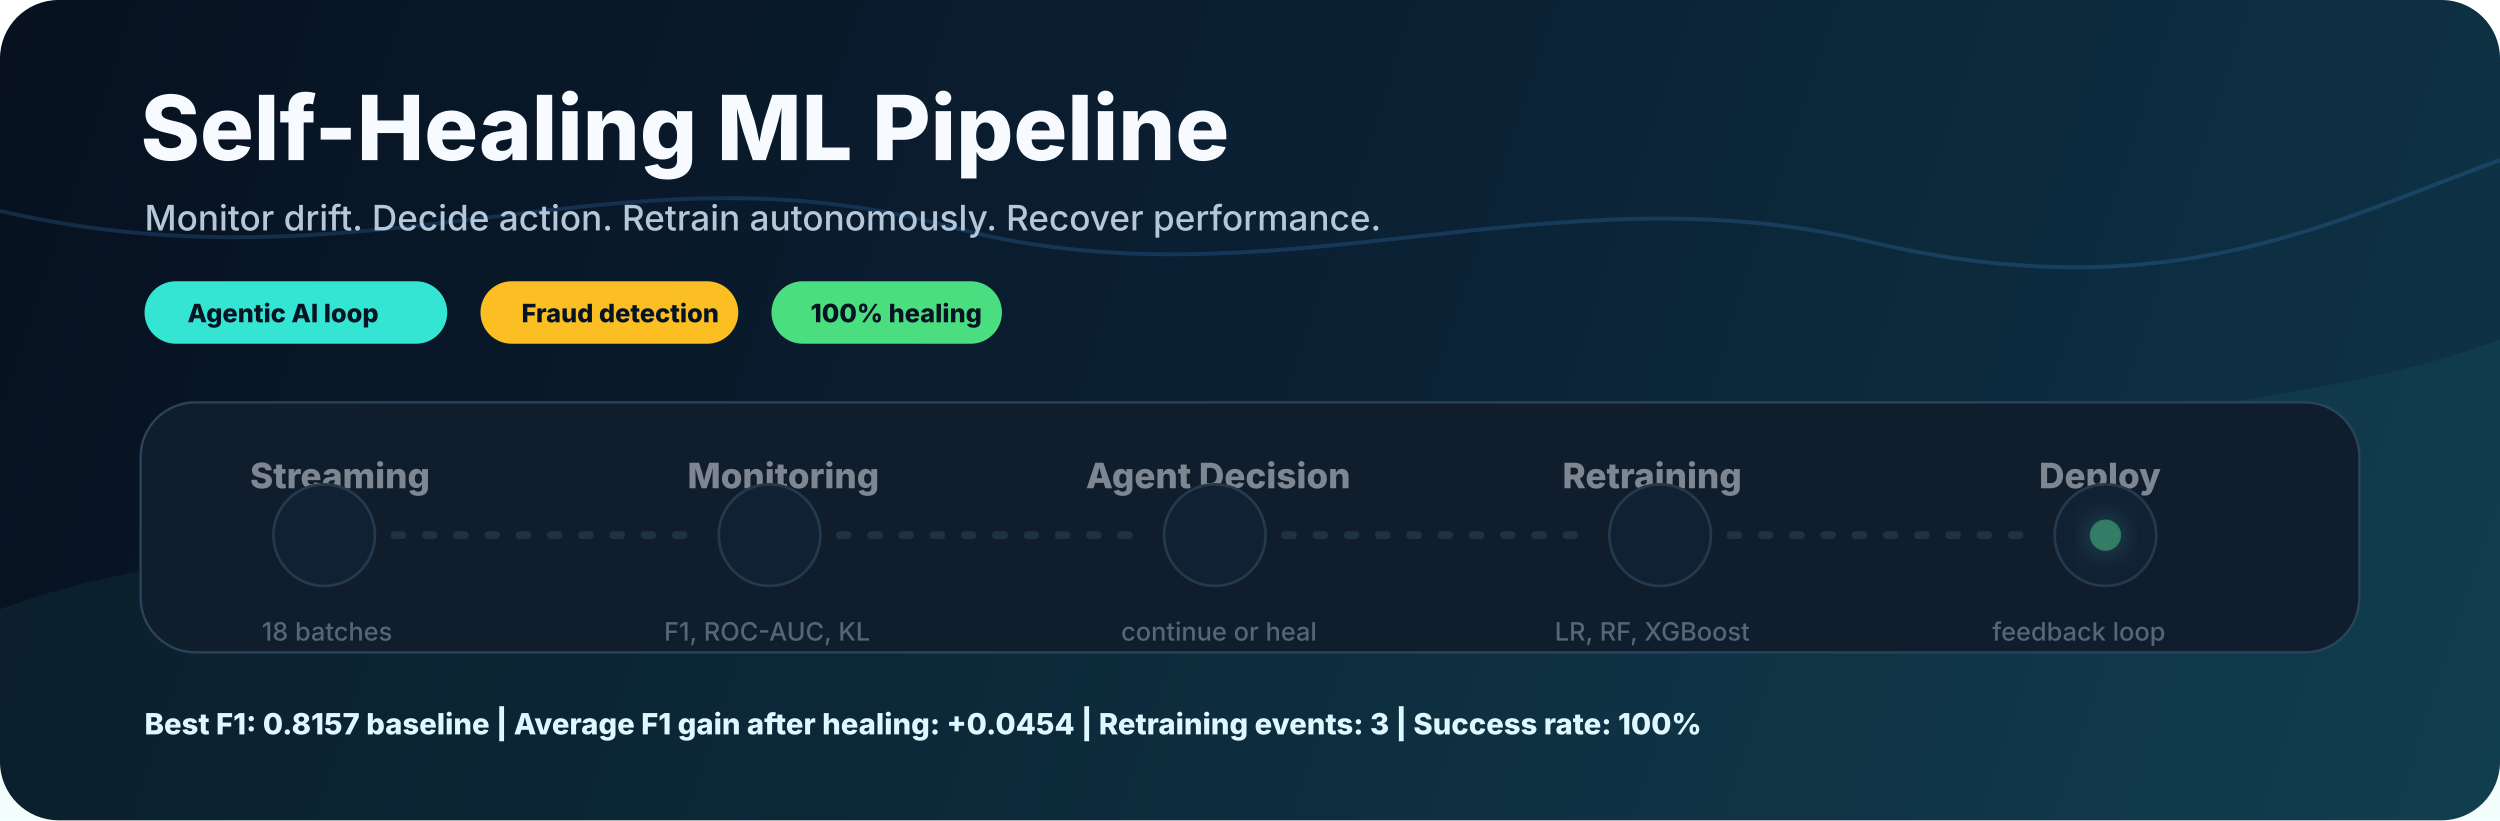
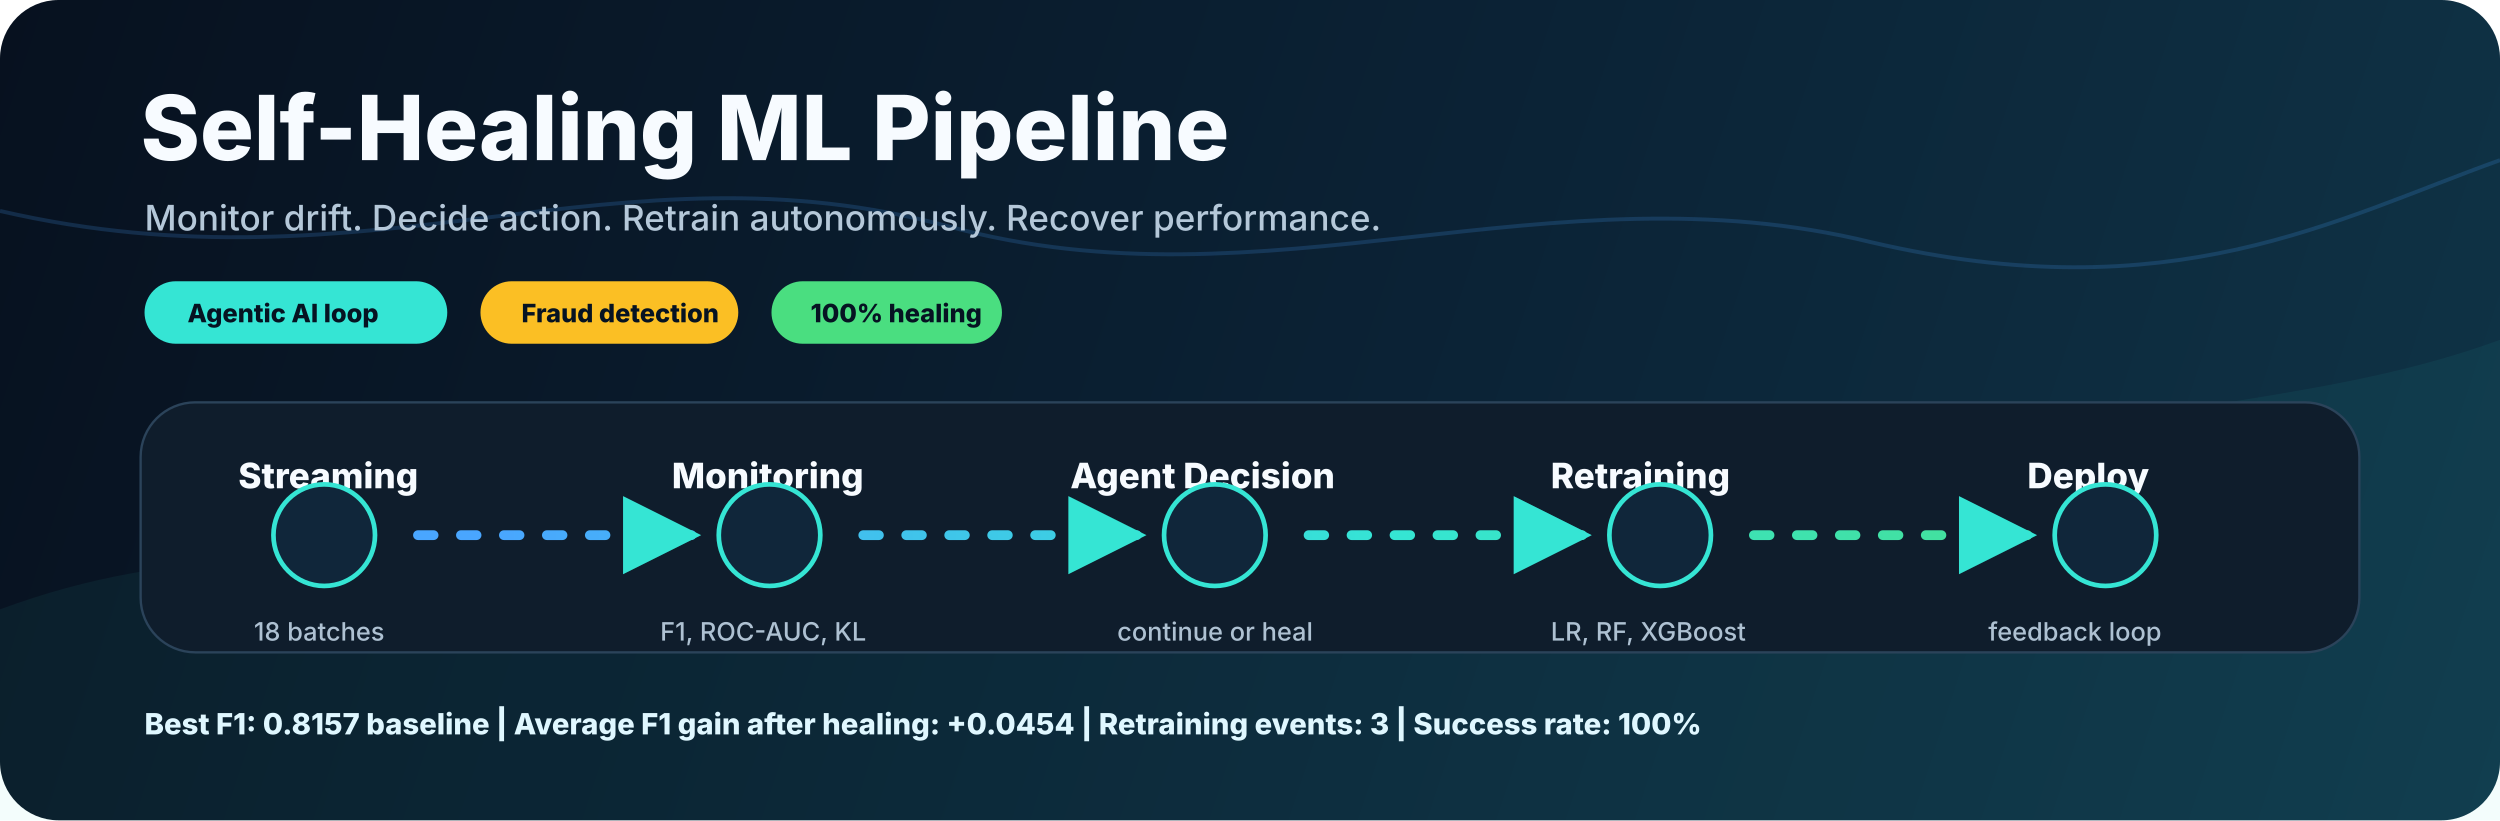
<svg xmlns="http://www.w3.org/2000/svg" width="1280" height="420" viewBox="0 0 1280 420" fill="none" role="img" aria-labelledby="title desc">
  <style>
    .title { font: 800 46px Inter, Segoe UI, Arial, sans-serif; fill: #f7fbff; letter-spacing: 0; }
    .subtitle { font: 500 18px Inter, Segoe UI, Arial, sans-serif; fill: #b5c8d9; letter-spacing: 0; }
    .stage { font: 800 18px Inter, Segoe UI, Arial, sans-serif; fill: #f7fbff; letter-spacing: 0; }
-     .stage-sub { font: 500 13px Inter, Segoe UI, Arial, sans-serif; fill: #9fb5c8; letter-spacing: 0; }
+     .stage-sub { font: 500 13px Inter, Segoe UI, Arial, sans-serif; fill: #aec1d2; letter-spacing: 0; }
    .chip { font: 800 13px Inter, Segoe UI, Arial, sans-serif; fill: #061322; letter-spacing: 0; }
    .metric { font: 800 15px Inter, Segoe UI, Arial, sans-serif; fill: #dff7ff; letter-spacing: 0; }
    .panel { fill: #0f1d2c; stroke: #2b435a; stroke-width: 1.2; }
-     .node { fill: #10263a; stroke: #3c5870; stroke-width: 1.4; }
-     .stage-group { opacity: .48; animation: stage-focus 10s ease-in-out infinite; transform-origin: center; }
-     .step-1 { animation-delay: 0s; }
-     .step-2 { animation-delay: 2s; }
-     .step-3 { animation-delay: 4s; }
-     .step-4 { animation-delay: 6s; }
-     .step-5 { animation-delay: 8s; }
-     .stage-group .node { animation: node-focus 10s ease-in-out infinite; }
-     .step-1 .node { animation-delay: 0s; }
-     .step-2 .node { animation-delay: 2s; }
-     .step-3 .node { animation-delay: 4s; }
-     .step-4 .node { animation-delay: 6s; }
-     .step-5 .node { animation-delay: 8s; }
-     .connector-track {
-       stroke: #263d52;
-       stroke-width: 4;
-       stroke-linecap: round;
-       stroke-dasharray: 4 12;
-       opacity: .65;
-     }
+     .node { fill: #10263a; stroke: #35e5d4; stroke-width: 2.4; }
    .connector {
      stroke: url(#flow);
      stroke-width: 5;
      stroke-linecap: round;
-       stroke-dasharray: 6 13;
-       stroke-dashoffset: 160;
+       stroke-dasharray: 8 14;
      marker-end: url(#arrow);
-       opacity: 0;
-       animation: segment-flow 10s ease-in-out infinite;
-     }
-     .seg-1 { animation-delay: 0s; }
-     .seg-2 { animation-delay: 2s; }
-     .seg-3 { animation-delay: 4s; }
-     .seg-4 { animation-delay: 6s; }
-     .spark { animation: spark 10s ease-in-out infinite; transform-origin: center; }
-     @keyframes segment-flow {
-       0% { opacity: 1; stroke-dashoffset: 48; }
-       16% { opacity: 1; stroke-dashoffset: -48; }
-       22% { opacity: 0; stroke-dashoffset: -36; }
-       24%, 100% { opacity: 0; stroke-dashoffset: 48; }
-     }
-     @keyframes stage-focus {
-       0%, 100% { opacity: .48; transform: translateY(0); }
-       4%, 16% { opacity: 1; transform: translateY(-3px); }
-       24% { opacity: .48; transform: translateY(0); }
-     }
-     @keyframes node-focus {
-       0%, 100% { fill: #10263a; stroke: #3c5870; stroke-width: 1.4; }
-       4%, 16% { fill: #123b38; stroke: #35e5d4; stroke-width: 3; }
-       24% { fill: #10263a; stroke: #3c5870; stroke-width: 1.4; }
-     }
-     @keyframes spark {
-       0%, 76%, 100% { transform: scale(.72); opacity: .2; }
-       84%, 96% { transform: scale(1.18); opacity: 1; }
-     }
-     @media (prefers-reduced-motion: reduce) {
-       .connector, .stage-group, .stage-group .node, .spark { animation: none; }
-       .connector { opacity: 1; stroke-dashoffset: 0; }
-       .stage-group { opacity: 1; }
    }
  </style>
  <defs>
    <linearGradient id="bg" x1="0" y1="0" x2="1280" y2="420" gradientUnits="userSpaceOnUse">
      <stop stop-color="#07111f" />
      <stop offset=".55" stop-color="#0b2235" />
      <stop offset="1" stop-color="#0f3447" />
    </linearGradient>
-     <linearGradient id="flow" x1="168" y1="0" x2="1112" y2="0" gradientUnits="userSpaceOnUse">
+     <linearGradient id="flow" x1="180" y1="0" x2="1100" y2="0" gradientUnits="userSpaceOnUse">
      <stop stop-color="#49a6ff" />
      <stop offset=".5" stop-color="#35e5d4" />
      <stop offset="1" stop-color="#4ade80" />
    </linearGradient>
-     <filter id="glow" x="-50%" y="-50%" width="200%" height="200%">
-       <feGaussianBlur stdDeviation="7" result="blur" />
-       <feColorMatrix in="blur" type="matrix" values="0 0 0 0 0.2 0 0 0 0 0.85 0 0 0 0 0.95 0 0 0 0.55 0" />
-       <feBlend in="SourceGraphic" mode="screen" />
-     </filter>
    <marker id="arrow" markerWidth="12" markerHeight="12" refX="9" refY="6" orient="auto" markerUnits="strokeWidth">
      <path d="M2 2 L10 6 L2 10 Z" fill="#35e5d4" />
    </marker>
  </defs>
  <rect width="1280" height="420" rx="30" fill="url(#bg)" />
  <path d="M0 312 C184 244 304 344 472 286 C638 230 792 312 962 248 C1080 204 1182 210 1280 174 L1280 420 L0 420 Z" fill="#35e5d4" opacity=".06" />
  <path d="M0 108 C190 152 316 70 486 116 C648 160 794 84 958 124 C1112 160 1196 112 1280 82" stroke="#49a6ff" stroke-opacity=".18" stroke-width="2" />
  <text x="72" y="82" class="title">Self-Healing ML Pipeline</text>
  <text x="74" y="118" class="subtitle">Monitor drift. Decide action. Retrain autonomously. Recover performance.</text>
  <rect x="74" y="144" width="155" height="32" rx="16" fill="#35e5d4" />
  <text x="96" y="165" class="chip">Agentic AI loop</text>
  <rect x="246" y="144" width="132" height="32" rx="16" fill="#fbbf24" />
  <text x="267" y="165" class="chip">Fraud detection</text>
  <rect x="395" y="144" width="118" height="32" rx="16" fill="#4ade80" />
  <text x="415" y="165" class="chip">100% healing</text>
  <g transform="translate(72 206)">
    <rect width="1136" height="128" rx="28" class="panel" />
-     <path class="connector-track" d="M130 68 H286" />
-     <path class="connector-track" d="M358 68 H514" />
-     <path class="connector-track" d="M586 68 H742" />
-     <path class="connector-track" d="M814 68 H970" />
-     <path class="connector seg-1" d="M130 68 H286" />
-     <path class="connector seg-2" d="M358 68 H514" />
-     <path class="connector seg-3" d="M586 68 H742" />
-     <path class="connector seg-4" d="M814 68 H970" />
-     <g class="stage-group step-1" transform="translate(58 24)">
-       <text x="-2" y="20" class="stage">Streaming</text>
-       <circle class="node pulse" cx="36" cy="44" r="26" />
-       <text x="4" y="98" class="stage-sub">18 batches</text>
+     <path class="connector" d="M142 68 H282" />
+     <path class="connector" d="M370 68 H510" />
+     <path class="connector" d="M598 68 H738" />
+     <path class="connector" d="M826 68 H966" />
+     <g transform="translate(58 24)">
+       <text x="-8" y="20" class="stage">Streaming</text>
+       <circle class="node" cx="36" cy="44" r="26" />
+       <text x="0" y="98" class="stage-sub">18 batches</text>
    </g>
-     <g class="stage-group step-2" transform="translate(286 24)">
-       <text x="-6" y="20" class="stage">Monitoring</text>
+     <g transform="translate(286 24)">
+       <text x="-14" y="20" class="stage">Monitoring</text>
      <circle class="node" cx="36" cy="44" r="26" />
-       <text x="-18" y="98" class="stage-sub">F1, ROC-AUC, KL</text>
+       <text x="-20" y="98" class="stage-sub">F1, ROC-AUC, KL</text>
    </g>
-     <g class="stage-group step-3" transform="translate(514 24)">
-       <text x="-30" y="20" class="stage">Agent Decision</text>
+     <g transform="translate(514 24)">
+       <text x="-38" y="20" class="stage">Agent Decision</text>
      <circle class="node" cx="36" cy="44" r="26" />
-       <text x="-12" y="98" class="stage-sub">continue or heal</text>
+       <text x="-14" y="98" class="stage-sub">continue or heal</text>
    </g>
-     <g class="stage-group step-4" transform="translate(742 24)">
-       <text x="-14" y="20" class="stage">Retraining</text>
+     <g transform="translate(742 24)">
+       <text x="-20" y="20" class="stage">Retraining</text>
      <circle class="node" cx="36" cy="44" r="26" />
-       <text x="-18" y="98" class="stage-sub">LR, RF, XGBoost</text>
+       <text x="-20" y="98" class="stage-sub">LR, RF, XGBoost</text>
    </g>
-     <g class="stage-group step-5" transform="translate(970 24)">
-       <text x="2" y="20" class="stage">Deploy</text>
-       <circle class="node pulse" cx="36" cy="44" r="26" />
-       <circle class="spark" cx="36" cy="44" r="8" fill="#4ade80" filter="url(#glow)" />
-       <text x="-22" y="98" class="stage-sub">feedback loop</text>
+     <g transform="translate(970 24)">
+       <text x="-4" y="20" class="stage">Deploy</text>
+       <circle class="node" cx="36" cy="44" r="26" />
+       <text x="-24" y="98" class="stage-sub">feedback loop</text>
    </g>
  </g>
  <text x="74" y="376" class="metric">Best F1: 0.8157 baseline | Average F1 gain after healing: +0.0454 | Retraining events: 3 | Success rate: 100%</text>
</svg>
